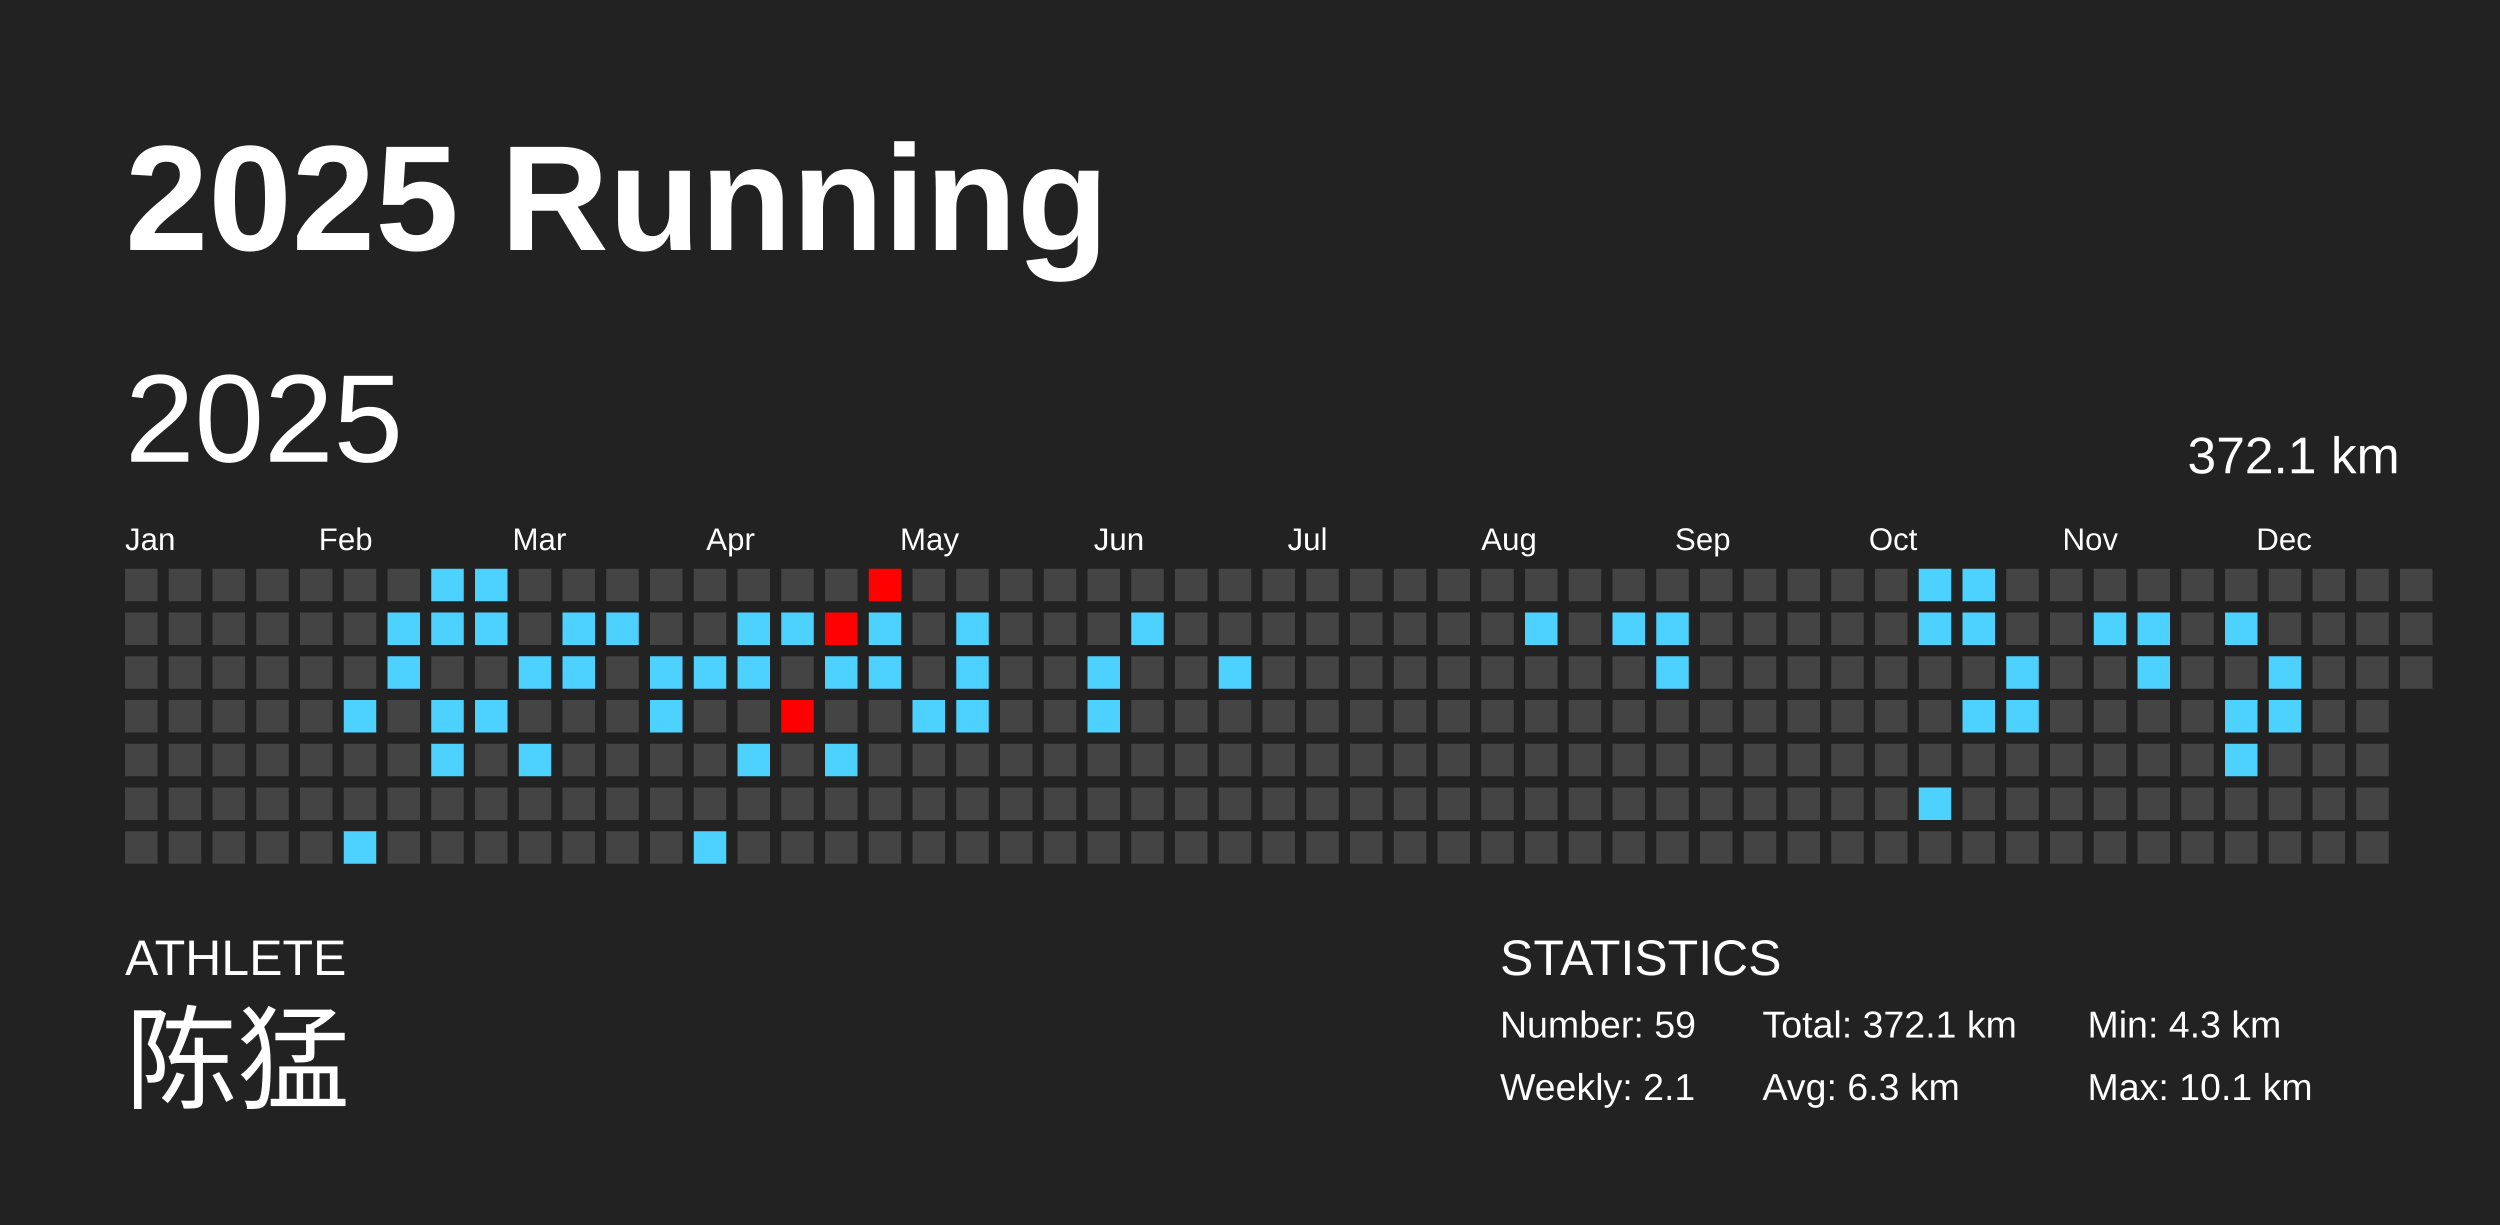
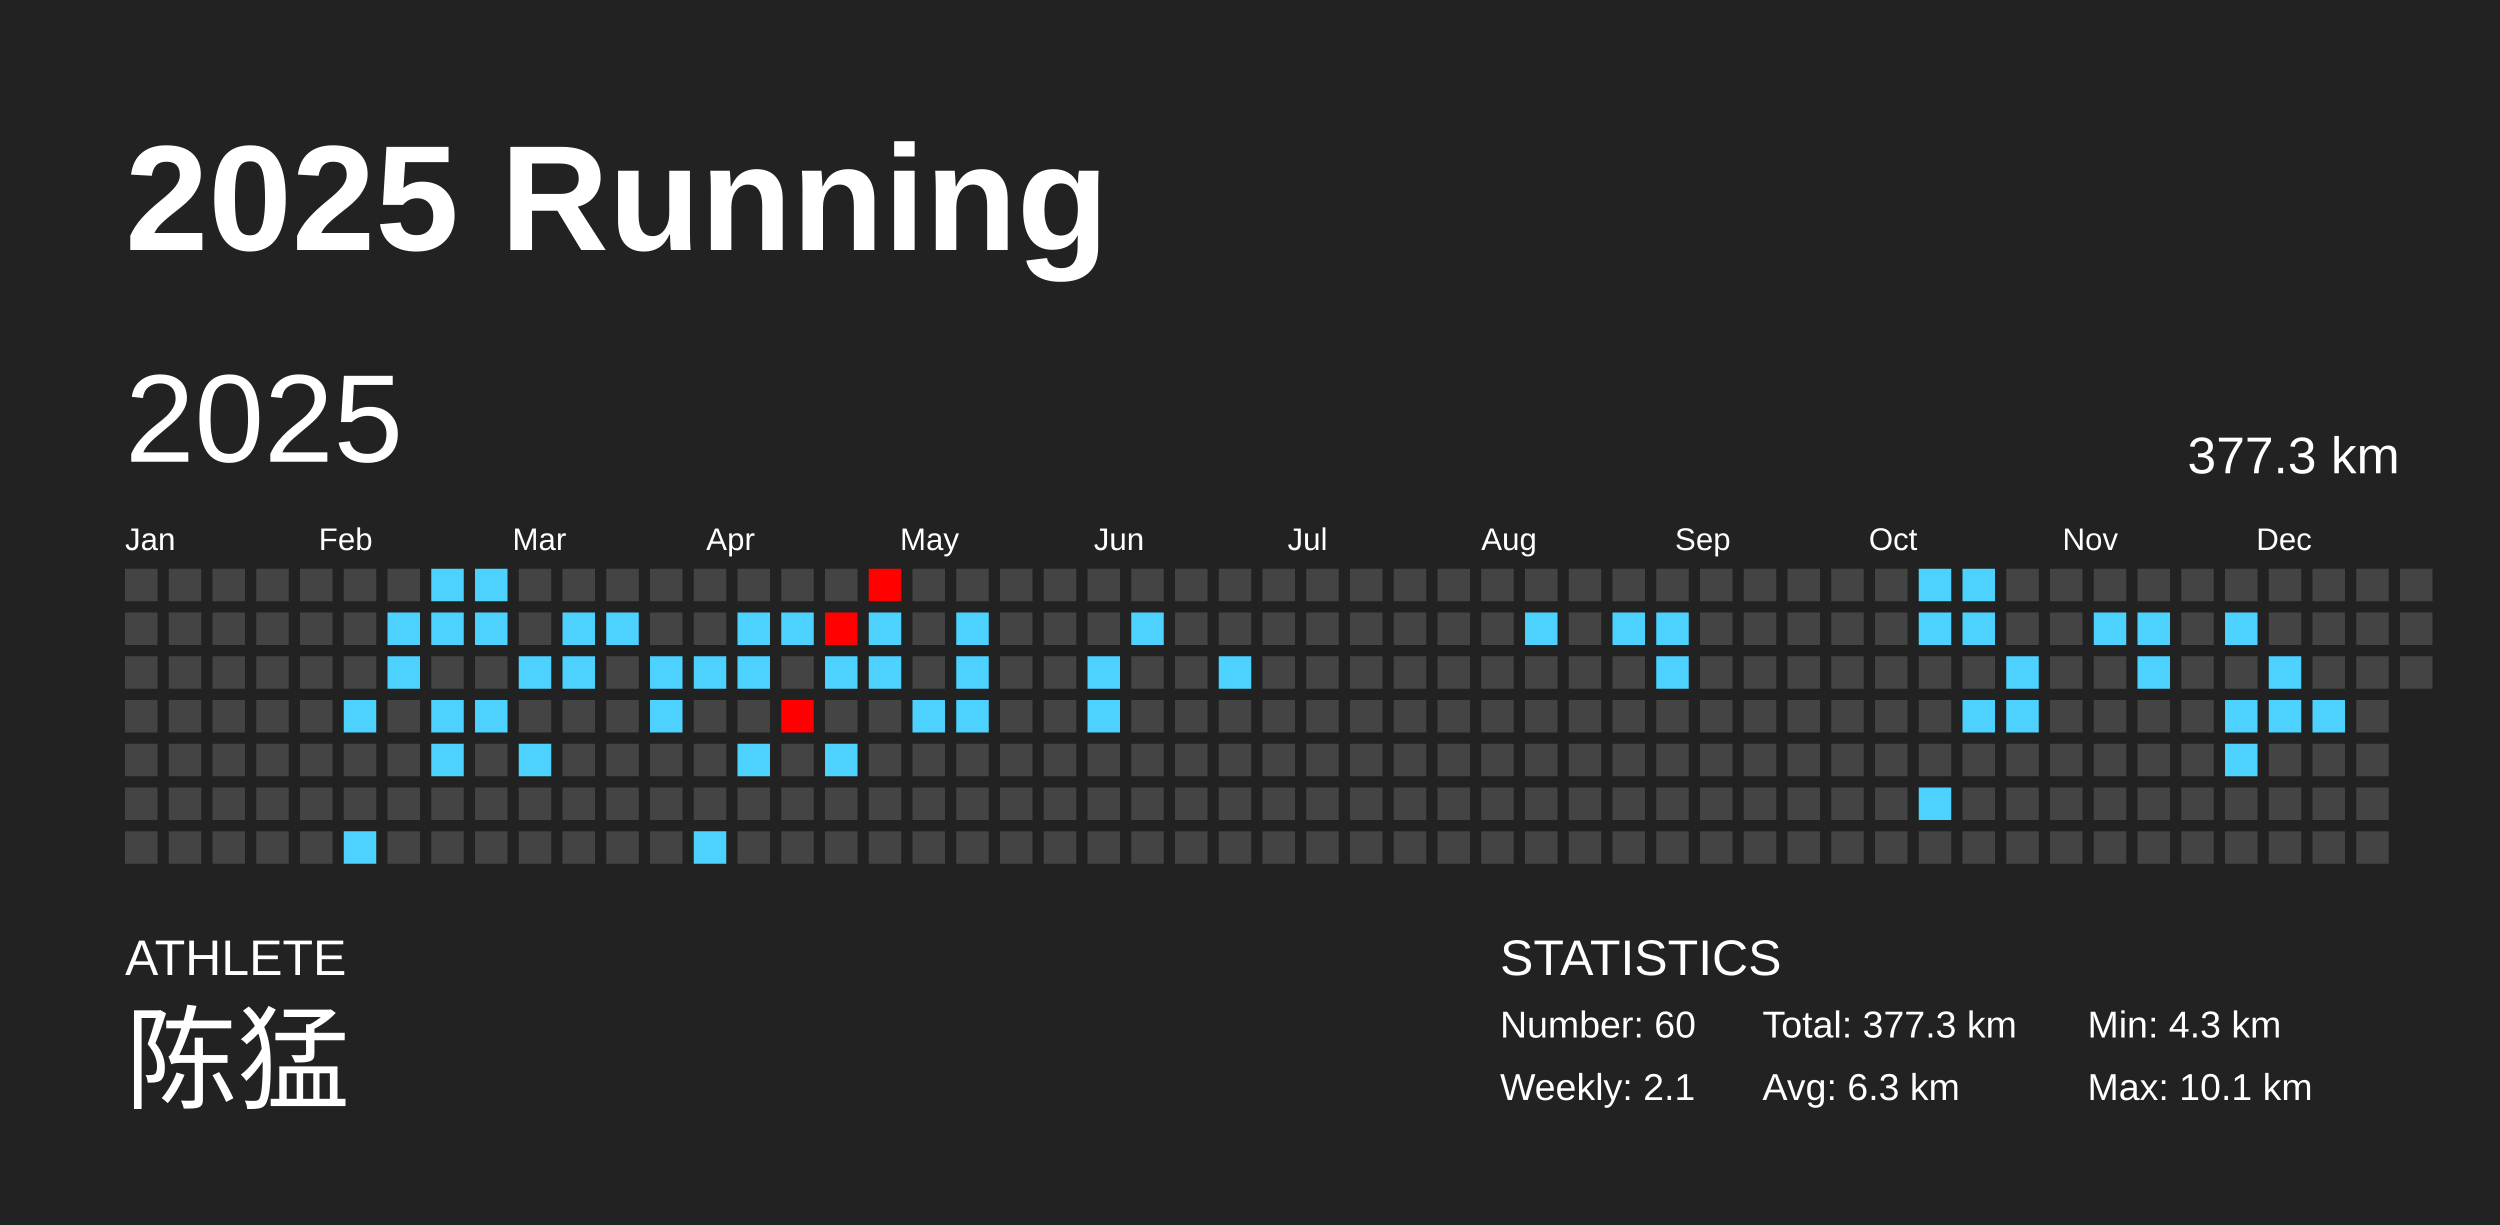
<svg xmlns="http://www.w3.org/2000/svg" baseProfile="full" height="98mm" version="1.1" viewBox="0,0,200,98" width="200mm">
  <defs />
  <rect fill="#222222" height="98" width="200" x="0" y="0" />
  <text fill="#FFFFFF" style="font-size:12px; font-family:Arial; font-weight:bold;" x="10" y="20">2025 Running</text>
  <text fill="#FFFFFF" style="font-size:4px; font-family:Arial" x="10" y="78">ATHLETE</text>
  <text fill="#FFFFFF" style="font-size:9px; font-family:Arial" x="10" y="88">陈猛</text>
  <text fill="#FFFFFF" style="font-size:4px; font-family:Arial" x="120" y="78">STATISTICS</text>
-   <text fill="#FFFFFF" style="font-size:3px; font-family:Arial" x="120" y="83">Number: 59</text>
+   <text fill="#FFFFFF" style="font-size:3px; font-family:Arial" x="120" y="83">Number: 60</text>
  <text fill="#FFFFFF" style="font-size:3px; font-family:Arial" x="120" y="88">Weekly: 2.1</text>
-   <text fill="#FFFFFF" style="font-size:3px; font-family:Arial" x="141" y="83">Total: 372.1 km</text>
+   <text fill="#FFFFFF" style="font-size:3px; font-family:Arial" x="141" y="83">Total: 377.3 km</text>
  <text fill="#FFFFFF" style="font-size:3px; font-family:Arial" x="141" y="88">Avg: 6.3 km</text>
  <text fill="#FFFFFF" style="font-size:3px; font-family:Arial" x="167" y="83">Min: 4.3 km</text>
  <text fill="#FFFFFF" style="font-size:3px; font-family:Arial" x="167" y="88">Max: 10.1 km</text>
  <text dominant-baseline="hanging" fill="#FFFFFF" style="font-size:10.0px; font-family:Arial;" x="10" y="30">2025</text>
-   <text dominant-baseline="hanging" fill="#FFFFFF" style="font-size:4.125px; font-family:Arial;" x="175" y="35">372.1 km</text>
+   <text dominant-baseline="hanging" fill="#FFFFFF" style="font-size:4.125px; font-family:Arial;" x="175" y="35">377.3 km</text>
  <text fill="#FFFFFF" style="font-size:2.5px; font-family:Arial" x="10.0" y="44">Jan</text>
  <text fill="#FFFFFF" style="font-size:2.5px; font-family:Arial" x="25.5" y="44">Feb</text>
  <text fill="#FFFFFF" style="font-size:2.5px; font-family:Arial" x="41.0" y="44">Mar</text>
  <text fill="#FFFFFF" style="font-size:2.5px; font-family:Arial" x="56.5" y="44">Apr</text>
  <text fill="#FFFFFF" style="font-size:2.5px; font-family:Arial" x="72.0" y="44">May</text>
  <text fill="#FFFFFF" style="font-size:2.5px; font-family:Arial" x="87.5" y="44">Jun</text>
  <text fill="#FFFFFF" style="font-size:2.5px; font-family:Arial" x="103.0" y="44">Jul</text>
  <text fill="#FFFFFF" style="font-size:2.5px; font-family:Arial" x="118.5" y="44">Aug</text>
  <text fill="#FFFFFF" style="font-size:2.5px; font-family:Arial" x="134.0" y="44">Sep</text>
  <text fill="#FFFFFF" style="font-size:2.5px; font-family:Arial" x="149.5" y="44">Oct</text>
  <text fill="#FFFFFF" style="font-size:2.5px; font-family:Arial" x="165.0" y="44">Nov</text>
  <text fill="#FFFFFF" style="font-size:2.5px; font-family:Arial" x="180.5" y="44">Dec</text>
  <rect fill="#444444" height="2.6" width="2.6" x="10.0" y="45.5" />
  <rect fill="#444444" height="2.6" width="2.6" x="10.0" y="49.0" />
  <rect fill="#444444" height="2.6" width="2.6" x="10.0" y="52.5" />
  <rect fill="#444444" height="2.6" width="2.6" x="10.0" y="56.0" />
  <rect fill="#444444" height="2.6" width="2.6" x="10.0" y="59.5" />
  <rect fill="#444444" height="2.6" width="2.6" x="10.0" y="63.0" />
  <rect fill="#444444" height="2.6" width="2.6" x="10.0" y="66.5" />
  <rect fill="#444444" height="2.6" width="2.6" x="13.5" y="45.5" />
  <rect fill="#444444" height="2.6" width="2.6" x="13.5" y="49.0" />
  <rect fill="#444444" height="2.6" width="2.6" x="13.5" y="52.5" />
  <rect fill="#444444" height="2.6" width="2.6" x="13.5" y="56.0" />
  <rect fill="#444444" height="2.6" width="2.6" x="13.5" y="59.5" />
  <rect fill="#444444" height="2.6" width="2.6" x="13.5" y="63.0" />
  <rect fill="#444444" height="2.6" width="2.6" x="13.5" y="66.5" />
  <rect fill="#444444" height="2.6" width="2.6" x="17.0" y="45.5" />
  <rect fill="#444444" height="2.6" width="2.6" x="17.0" y="49.0" />
  <rect fill="#444444" height="2.6" width="2.6" x="17.0" y="52.5" />
  <rect fill="#444444" height="2.6" width="2.6" x="17.0" y="56.0" />
  <rect fill="#444444" height="2.6" width="2.6" x="17.0" y="59.5" />
  <rect fill="#444444" height="2.6" width="2.6" x="17.0" y="63.0" />
  <rect fill="#444444" height="2.6" width="2.6" x="17.0" y="66.5" />
  <rect fill="#444444" height="2.6" width="2.6" x="20.5" y="45.5" />
  <rect fill="#444444" height="2.6" width="2.6" x="20.5" y="49.0" />
  <rect fill="#444444" height="2.6" width="2.6" x="20.5" y="52.5" />
  <rect fill="#444444" height="2.6" width="2.6" x="20.5" y="56.0" />
  <rect fill="#444444" height="2.6" width="2.6" x="20.5" y="59.5" />
  <rect fill="#444444" height="2.6" width="2.6" x="20.5" y="63.0" />
  <rect fill="#444444" height="2.6" width="2.6" x="20.5" y="66.5" />
  <rect fill="#444444" height="2.6" width="2.6" x="24.0" y="45.5" />
  <rect fill="#444444" height="2.6" width="2.6" x="24.0" y="49.0" />
  <rect fill="#444444" height="2.6" width="2.6" x="24.0" y="52.5" />
  <rect fill="#444444" height="2.6" width="2.6" x="24.0" y="56.0" />
  <rect fill="#444444" height="2.6" width="2.6" x="24.0" y="59.5" />
  <rect fill="#444444" height="2.6" width="2.6" x="24.0" y="63.0" />
  <rect fill="#444444" height="2.6" width="2.6" x="24.0" y="66.5" />
  <rect fill="#444444" height="2.6" width="2.6" x="27.5" y="45.5" />
  <rect fill="#444444" height="2.6" width="2.6" x="27.5" y="49.0" />
  <rect fill="#444444" height="2.6" width="2.6" x="27.5" y="52.5" />
  <rect fill="#4dd2ff" height="2.6" width="2.6" x="27.5" y="56.0" />
  <rect fill="#444444" height="2.6" width="2.6" x="27.5" y="59.5" />
  <rect fill="#444444" height="2.6" width="2.6" x="27.5" y="63.0" />
  <rect fill="#4dd2ff" height="2.6" width="2.6" x="27.5" y="66.5" />
  <rect fill="#444444" height="2.6" width="2.6" x="31.0" y="45.5" />
  <rect fill="#4dd2ff" height="2.6" width="2.6" x="31.0" y="49.0" />
  <rect fill="#4dd2ff" height="2.6" width="2.6" x="31.0" y="52.5" />
  <rect fill="#444444" height="2.6" width="2.6" x="31.0" y="56.0" />
  <rect fill="#444444" height="2.6" width="2.6" x="31.0" y="59.5" />
  <rect fill="#444444" height="2.6" width="2.6" x="31.0" y="63.0" />
  <rect fill="#444444" height="2.6" width="2.6" x="31.0" y="66.5" />
  <rect fill="#4dd2ff" height="2.6" width="2.6" x="34.5" y="45.5" />
  <rect fill="#4dd2ff" height="2.6" width="2.6" x="34.5" y="49.0" />
  <rect fill="#444444" height="2.6" width="2.6" x="34.5" y="52.5" />
  <rect fill="#4dd2ff" height="2.6" width="2.6" x="34.5" y="56.0" />
  <rect fill="#4dd2ff" height="2.6" width="2.6" x="34.5" y="59.5" />
  <rect fill="#444444" height="2.6" width="2.6" x="34.5" y="63.0" />
  <rect fill="#444444" height="2.6" width="2.6" x="34.5" y="66.5" />
  <rect fill="#4dd2ff" height="2.6" width="2.6" x="38.0" y="45.5" />
  <rect fill="#4dd2ff" height="2.6" width="2.6" x="38.0" y="49.0" />
  <rect fill="#444444" height="2.6" width="2.6" x="38.0" y="52.5" />
  <rect fill="#4dd2ff" height="2.6" width="2.6" x="38.0" y="56.0" />
  <rect fill="#444444" height="2.6" width="2.6" x="38.0" y="59.5" />
  <rect fill="#444444" height="2.6" width="2.6" x="38.0" y="63.0" />
  <rect fill="#444444" height="2.6" width="2.6" x="38.0" y="66.5" />
  <rect fill="#444444" height="2.6" width="2.6" x="41.5" y="45.5" />
  <rect fill="#444444" height="2.6" width="2.6" x="41.5" y="49.0" />
  <rect fill="#4dd2ff" height="2.6" width="2.6" x="41.5" y="52.5" />
  <rect fill="#444444" height="2.6" width="2.6" x="41.5" y="56.0" />
  <rect fill="#4dd2ff" height="2.6" width="2.6" x="41.5" y="59.5" />
  <rect fill="#444444" height="2.6" width="2.6" x="41.5" y="63.0" />
  <rect fill="#444444" height="2.6" width="2.6" x="41.5" y="66.5" />
  <rect fill="#444444" height="2.6" width="2.6" x="45.0" y="45.5" />
  <rect fill="#4dd2ff" height="2.6" width="2.6" x="45.0" y="49.0" />
  <rect fill="#4dd2ff" height="2.6" width="2.6" x="45.0" y="52.5" />
  <rect fill="#444444" height="2.6" width="2.6" x="45.0" y="56.0" />
  <rect fill="#444444" height="2.6" width="2.6" x="45.0" y="59.5" />
  <rect fill="#444444" height="2.6" width="2.6" x="45.0" y="63.0" />
  <rect fill="#444444" height="2.6" width="2.6" x="45.0" y="66.5" />
  <rect fill="#444444" height="2.6" width="2.6" x="48.5" y="45.5" />
  <rect fill="#4dd2ff" height="2.6" width="2.6" x="48.5" y="49.0" />
  <rect fill="#444444" height="2.6" width="2.6" x="48.5" y="52.5" />
  <rect fill="#444444" height="2.6" width="2.6" x="48.5" y="56.0" />
  <rect fill="#444444" height="2.6" width="2.6" x="48.5" y="59.5" />
  <rect fill="#444444" height="2.6" width="2.6" x="48.5" y="63.0" />
  <rect fill="#444444" height="2.6" width="2.6" x="48.5" y="66.5" />
  <rect fill="#444444" height="2.6" width="2.6" x="52.0" y="45.5" />
  <rect fill="#444444" height="2.6" width="2.6" x="52.0" y="49.0" />
  <rect fill="#4dd2ff" height="2.6" width="2.6" x="52.0" y="52.5" />
  <rect fill="#4dd2ff" height="2.6" width="2.6" x="52.0" y="56.0" />
  <rect fill="#444444" height="2.6" width="2.6" x="52.0" y="59.5" />
  <rect fill="#444444" height="2.6" width="2.6" x="52.0" y="63.0" />
  <rect fill="#444444" height="2.6" width="2.6" x="52.0" y="66.5" />
  <rect fill="#444444" height="2.6" width="2.6" x="55.5" y="45.5" />
  <rect fill="#444444" height="2.6" width="2.6" x="55.5" y="49.0" />
  <rect fill="#4dd2ff" height="2.6" width="2.6" x="55.5" y="52.5" />
  <rect fill="#444444" height="2.6" width="2.6" x="55.5" y="56.0" />
  <rect fill="#444444" height="2.6" width="2.6" x="55.5" y="59.5" />
  <rect fill="#444444" height="2.6" width="2.6" x="55.5" y="63.0" />
  <rect fill="#4dd2ff" height="2.6" width="2.6" x="55.5" y="66.5" />
  <rect fill="#444444" height="2.6" width="2.6" x="59.0" y="45.5" />
  <rect fill="#4dd2ff" height="2.6" width="2.6" x="59.0" y="49.0" />
  <rect fill="#4dd2ff" height="2.6" width="2.6" x="59.0" y="52.5" />
  <rect fill="#444444" height="2.6" width="2.6" x="59.0" y="56.0" />
  <rect fill="#4dd2ff" height="2.6" width="2.6" x="59.0" y="59.5" />
  <rect fill="#444444" height="2.6" width="2.6" x="59.0" y="63.0" />
  <rect fill="#444444" height="2.6" width="2.6" x="59.0" y="66.5" />
  <rect fill="#444444" height="2.6" width="2.6" x="62.5" y="45.5" />
  <rect fill="#4dd2ff" height="2.6" width="2.6" x="62.5" y="49.0" />
  <rect fill="#444444" height="2.6" width="2.6" x="62.5" y="52.5" />
  <rect fill="#ff0000" height="2.6" width="2.6" x="62.5" y="56.0" />
  <rect fill="#444444" height="2.6" width="2.6" x="62.5" y="59.5" />
  <rect fill="#444444" height="2.6" width="2.6" x="62.5" y="63.0" />
  <rect fill="#444444" height="2.6" width="2.6" x="62.5" y="66.5" />
  <rect fill="#444444" height="2.6" width="2.6" x="66.0" y="45.5" />
  <rect fill="#ff0100" height="2.6" width="2.6" x="66.0" y="49.0" />
  <rect fill="#4dd2ff" height="2.6" width="2.6" x="66.0" y="52.5" />
  <rect fill="#444444" height="2.6" width="2.6" x="66.0" y="56.0" />
  <rect fill="#4dd2ff" height="2.6" width="2.6" x="66.0" y="59.5" />
  <rect fill="#444444" height="2.6" width="2.6" x="66.0" y="63.0" />
  <rect fill="#444444" height="2.6" width="2.6" x="66.0" y="66.5" />
  <rect fill="#ff0200" height="2.6" width="2.6" x="69.5" y="45.5" />
  <rect fill="#4dd2ff" height="2.6" width="2.6" x="69.5" y="49.0" />
  <rect fill="#4dd2ff" height="2.6" width="2.6" x="69.5" y="52.5" />
  <rect fill="#444444" height="2.6" width="2.6" x="69.5" y="56.0" />
  <rect fill="#444444" height="2.6" width="2.6" x="69.5" y="59.5" />
  <rect fill="#444444" height="2.6" width="2.6" x="69.5" y="63.0" />
  <rect fill="#444444" height="2.6" width="2.6" x="69.5" y="66.5" />
  <rect fill="#444444" height="2.6" width="2.6" x="73.0" y="45.5" />
  <rect fill="#444444" height="2.6" width="2.6" x="73.0" y="49.0" />
  <rect fill="#444444" height="2.6" width="2.6" x="73.0" y="52.5" />
  <rect fill="#4dd2ff" height="2.6" width="2.6" x="73.0" y="56.0" />
  <rect fill="#444444" height="2.6" width="2.6" x="73.0" y="59.5" />
  <rect fill="#444444" height="2.6" width="2.6" x="73.0" y="63.0" />
  <rect fill="#444444" height="2.6" width="2.6" x="73.0" y="66.5" />
  <rect fill="#444444" height="2.6" width="2.6" x="76.5" y="45.5" />
  <rect fill="#4dd2ff" height="2.6" width="2.6" x="76.5" y="49.0" />
  <rect fill="#4dd2ff" height="2.6" width="2.6" x="76.5" y="52.5" />
  <rect fill="#4dd2ff" height="2.6" width="2.6" x="76.5" y="56.0" />
  <rect fill="#444444" height="2.6" width="2.6" x="76.5" y="59.5" />
  <rect fill="#444444" height="2.6" width="2.6" x="76.5" y="63.0" />
  <rect fill="#444444" height="2.6" width="2.6" x="76.5" y="66.5" />
  <rect fill="#444444" height="2.6" width="2.6" x="80.0" y="45.5" />
  <rect fill="#444444" height="2.6" width="2.6" x="80.0" y="49.0" />
  <rect fill="#444444" height="2.6" width="2.6" x="80.0" y="52.5" />
  <rect fill="#444444" height="2.6" width="2.6" x="80.0" y="56.0" />
  <rect fill="#444444" height="2.6" width="2.6" x="80.0" y="59.5" />
  <rect fill="#444444" height="2.6" width="2.6" x="80.0" y="63.0" />
  <rect fill="#444444" height="2.6" width="2.6" x="80.0" y="66.5" />
  <rect fill="#444444" height="2.6" width="2.6" x="83.5" y="45.5" />
  <rect fill="#444444" height="2.6" width="2.6" x="83.5" y="49.0" />
  <rect fill="#444444" height="2.6" width="2.6" x="83.5" y="52.5" />
  <rect fill="#444444" height="2.6" width="2.6" x="83.5" y="56.0" />
  <rect fill="#444444" height="2.6" width="2.6" x="83.5" y="59.5" />
  <rect fill="#444444" height="2.6" width="2.6" x="83.5" y="63.0" />
  <rect fill="#444444" height="2.6" width="2.6" x="83.5" y="66.5" />
  <rect fill="#444444" height="2.6" width="2.6" x="87.0" y="45.5" />
  <rect fill="#444444" height="2.6" width="2.6" x="87.0" y="49.0" />
  <rect fill="#4dd2ff" height="2.6" width="2.6" x="87.0" y="52.5" />
  <rect fill="#4dd2ff" height="2.6" width="2.6" x="87.0" y="56.0" />
  <rect fill="#444444" height="2.6" width="2.6" x="87.0" y="59.5" />
  <rect fill="#444444" height="2.6" width="2.6" x="87.0" y="63.0" />
  <rect fill="#444444" height="2.6" width="2.6" x="87.0" y="66.5" />
  <rect fill="#444444" height="2.6" width="2.6" x="90.5" y="45.5" />
  <rect fill="#4dd2ff" height="2.6" width="2.6" x="90.5" y="49.0" />
  <rect fill="#444444" height="2.6" width="2.6" x="90.5" y="52.5" />
  <rect fill="#444444" height="2.6" width="2.6" x="90.5" y="56.0" />
  <rect fill="#444444" height="2.6" width="2.6" x="90.5" y="59.5" />
  <rect fill="#444444" height="2.6" width="2.6" x="90.5" y="63.0" />
  <rect fill="#444444" height="2.6" width="2.6" x="90.5" y="66.5" />
  <rect fill="#444444" height="2.6" width="2.6" x="94.0" y="45.5" />
  <rect fill="#444444" height="2.6" width="2.6" x="94.0" y="49.0" />
  <rect fill="#444444" height="2.6" width="2.6" x="94.0" y="52.5" />
  <rect fill="#444444" height="2.6" width="2.6" x="94.0" y="56.0" />
  <rect fill="#444444" height="2.6" width="2.6" x="94.0" y="59.5" />
  <rect fill="#444444" height="2.6" width="2.6" x="94.0" y="63.0" />
  <rect fill="#444444" height="2.6" width="2.6" x="94.0" y="66.5" />
  <rect fill="#444444" height="2.6" width="2.6" x="97.5" y="45.5" />
  <rect fill="#444444" height="2.6" width="2.6" x="97.5" y="49.0" />
  <rect fill="#4dd2ff" height="2.6" width="2.6" x="97.5" y="52.5" />
  <rect fill="#444444" height="2.6" width="2.6" x="97.5" y="56.0" />
  <rect fill="#444444" height="2.6" width="2.6" x="97.5" y="59.5" />
  <rect fill="#444444" height="2.6" width="2.6" x="97.5" y="63.0" />
  <rect fill="#444444" height="2.6" width="2.6" x="97.5" y="66.5" />
  <rect fill="#444444" height="2.6" width="2.6" x="101.0" y="45.5" />
  <rect fill="#444444" height="2.6" width="2.6" x="101.0" y="49.0" />
  <rect fill="#444444" height="2.6" width="2.6" x="101.0" y="52.5" />
  <rect fill="#444444" height="2.6" width="2.6" x="101.0" y="56.0" />
  <rect fill="#444444" height="2.6" width="2.6" x="101.0" y="59.5" />
  <rect fill="#444444" height="2.6" width="2.6" x="101.0" y="63.0" />
  <rect fill="#444444" height="2.6" width="2.6" x="101.0" y="66.5" />
  <rect fill="#444444" height="2.6" width="2.6" x="104.5" y="45.5" />
  <rect fill="#444444" height="2.6" width="2.6" x="104.5" y="49.0" />
  <rect fill="#444444" height="2.6" width="2.6" x="104.5" y="52.5" />
  <rect fill="#444444" height="2.6" width="2.6" x="104.5" y="56.0" />
  <rect fill="#444444" height="2.6" width="2.6" x="104.5" y="59.5" />
  <rect fill="#444444" height="2.6" width="2.6" x="104.5" y="63.0" />
  <rect fill="#444444" height="2.6" width="2.6" x="104.5" y="66.5" />
  <rect fill="#444444" height="2.6" width="2.6" x="108.0" y="45.5" />
  <rect fill="#444444" height="2.6" width="2.6" x="108.0" y="49.0" />
  <rect fill="#444444" height="2.6" width="2.6" x="108.0" y="52.5" />
  <rect fill="#444444" height="2.6" width="2.6" x="108.0" y="56.0" />
  <rect fill="#444444" height="2.6" width="2.6" x="108.0" y="59.5" />
  <rect fill="#444444" height="2.6" width="2.6" x="108.0" y="63.0" />
  <rect fill="#444444" height="2.6" width="2.6" x="108.0" y="66.5" />
  <rect fill="#444444" height="2.6" width="2.6" x="111.5" y="45.5" />
  <rect fill="#444444" height="2.6" width="2.6" x="111.5" y="49.0" />
  <rect fill="#444444" height="2.6" width="2.6" x="111.5" y="52.5" />
  <rect fill="#444444" height="2.6" width="2.6" x="111.5" y="56.0" />
  <rect fill="#444444" height="2.6" width="2.6" x="111.5" y="59.5" />
  <rect fill="#444444" height="2.6" width="2.6" x="111.5" y="63.0" />
  <rect fill="#444444" height="2.6" width="2.6" x="111.5" y="66.5" />
  <rect fill="#444444" height="2.6" width="2.6" x="115.0" y="45.5" />
  <rect fill="#444444" height="2.6" width="2.6" x="115.0" y="49.0" />
  <rect fill="#444444" height="2.6" width="2.6" x="115.0" y="52.5" />
  <rect fill="#444444" height="2.6" width="2.6" x="115.0" y="56.0" />
  <rect fill="#444444" height="2.6" width="2.6" x="115.0" y="59.5" />
  <rect fill="#444444" height="2.6" width="2.6" x="115.0" y="63.0" />
  <rect fill="#444444" height="2.6" width="2.6" x="115.0" y="66.5" />
  <rect fill="#444444" height="2.6" width="2.6" x="118.5" y="45.5" />
  <rect fill="#444444" height="2.6" width="2.6" x="118.5" y="49.0" />
  <rect fill="#444444" height="2.6" width="2.6" x="118.5" y="52.5" />
  <rect fill="#444444" height="2.6" width="2.6" x="118.5" y="56.0" />
  <rect fill="#444444" height="2.6" width="2.6" x="118.5" y="59.5" />
  <rect fill="#444444" height="2.6" width="2.6" x="118.5" y="63.0" />
  <rect fill="#444444" height="2.6" width="2.6" x="118.5" y="66.5" />
  <rect fill="#444444" height="2.6" width="2.6" x="122.0" y="45.5" />
  <rect fill="#4dd2ff" height="2.6" width="2.6" x="122.0" y="49.0" />
  <rect fill="#444444" height="2.6" width="2.6" x="122.0" y="52.5" />
  <rect fill="#444444" height="2.6" width="2.6" x="122.0" y="56.0" />
  <rect fill="#444444" height="2.6" width="2.6" x="122.0" y="59.5" />
  <rect fill="#444444" height="2.6" width="2.6" x="122.0" y="63.0" />
  <rect fill="#444444" height="2.6" width="2.6" x="122.0" y="66.5" />
  <rect fill="#444444" height="2.6" width="2.6" x="125.5" y="45.5" />
  <rect fill="#444444" height="2.6" width="2.6" x="125.5" y="49.0" />
  <rect fill="#444444" height="2.6" width="2.6" x="125.5" y="52.5" />
  <rect fill="#444444" height="2.6" width="2.6" x="125.5" y="56.0" />
  <rect fill="#444444" height="2.6" width="2.6" x="125.5" y="59.5" />
  <rect fill="#444444" height="2.6" width="2.6" x="125.5" y="63.0" />
  <rect fill="#444444" height="2.6" width="2.6" x="125.5" y="66.5" />
  <rect fill="#444444" height="2.6" width="2.6" x="129.0" y="45.5" />
  <rect fill="#4dd2ff" height="2.6" width="2.6" x="129.0" y="49.0" />
  <rect fill="#444444" height="2.6" width="2.6" x="129.0" y="52.5" />
  <rect fill="#444444" height="2.6" width="2.6" x="129.0" y="56.0" />
  <rect fill="#444444" height="2.6" width="2.6" x="129.0" y="59.5" />
  <rect fill="#444444" height="2.6" width="2.6" x="129.0" y="63.0" />
  <rect fill="#444444" height="2.6" width="2.6" x="129.0" y="66.5" />
  <rect fill="#444444" height="2.6" width="2.6" x="132.5" y="45.5" />
  <rect fill="#4dd2ff" height="2.6" width="2.6" x="132.5" y="49.0" />
  <rect fill="#4dd2ff" height="2.6" width="2.6" x="132.5" y="52.5" />
  <rect fill="#444444" height="2.6" width="2.6" x="132.5" y="56.0" />
  <rect fill="#444444" height="2.6" width="2.6" x="132.5" y="59.5" />
  <rect fill="#444444" height="2.6" width="2.6" x="132.5" y="63.0" />
  <rect fill="#444444" height="2.6" width="2.6" x="132.5" y="66.5" />
  <rect fill="#444444" height="2.6" width="2.6" x="136.0" y="45.5" />
  <rect fill="#444444" height="2.6" width="2.6" x="136.0" y="49.0" />
  <rect fill="#444444" height="2.6" width="2.6" x="136.0" y="52.5" />
  <rect fill="#444444" height="2.6" width="2.6" x="136.0" y="56.0" />
  <rect fill="#444444" height="2.6" width="2.6" x="136.0" y="59.5" />
  <rect fill="#444444" height="2.6" width="2.6" x="136.0" y="63.0" />
  <rect fill="#444444" height="2.6" width="2.6" x="136.0" y="66.5" />
  <rect fill="#444444" height="2.6" width="2.6" x="139.5" y="45.5" />
  <rect fill="#444444" height="2.6" width="2.6" x="139.5" y="49.0" />
  <rect fill="#444444" height="2.6" width="2.6" x="139.5" y="52.5" />
  <rect fill="#444444" height="2.6" width="2.6" x="139.5" y="56.0" />
  <rect fill="#444444" height="2.6" width="2.6" x="139.5" y="59.5" />
  <rect fill="#444444" height="2.6" width="2.6" x="139.5" y="63.0" />
  <rect fill="#444444" height="2.6" width="2.6" x="139.5" y="66.5" />
  <rect fill="#444444" height="2.6" width="2.6" x="143.0" y="45.5" />
  <rect fill="#444444" height="2.6" width="2.6" x="143.0" y="49.0" />
  <rect fill="#444444" height="2.6" width="2.6" x="143.0" y="52.5" />
  <rect fill="#444444" height="2.6" width="2.6" x="143.0" y="56.0" />
  <rect fill="#444444" height="2.6" width="2.6" x="143.0" y="59.5" />
  <rect fill="#444444" height="2.6" width="2.6" x="143.0" y="63.0" />
  <rect fill="#444444" height="2.6" width="2.6" x="143.0" y="66.5" />
  <rect fill="#444444" height="2.6" width="2.6" x="146.5" y="45.5" />
  <rect fill="#444444" height="2.6" width="2.6" x="146.5" y="49.0" />
  <rect fill="#444444" height="2.6" width="2.6" x="146.5" y="52.5" />
  <rect fill="#444444" height="2.6" width="2.6" x="146.5" y="56.0" />
  <rect fill="#444444" height="2.6" width="2.6" x="146.5" y="59.5" />
  <rect fill="#444444" height="2.6" width="2.6" x="146.5" y="63.0" />
  <rect fill="#444444" height="2.6" width="2.6" x="146.5" y="66.5" />
  <rect fill="#444444" height="2.6" width="2.6" x="150.0" y="45.5" />
  <rect fill="#444444" height="2.6" width="2.6" x="150.0" y="49.0" />
  <rect fill="#444444" height="2.6" width="2.6" x="150.0" y="52.5" />
  <rect fill="#444444" height="2.6" width="2.6" x="150.0" y="56.0" />
  <rect fill="#444444" height="2.6" width="2.6" x="150.0" y="59.5" />
  <rect fill="#444444" height="2.6" width="2.6" x="150.0" y="63.0" />
  <rect fill="#444444" height="2.6" width="2.6" x="150.0" y="66.5" />
  <rect fill="#4dd2ff" height="2.6" width="2.6" x="153.5" y="45.5" />
  <rect fill="#4dd2ff" height="2.6" width="2.6" x="153.5" y="49.0" />
  <rect fill="#444444" height="2.6" width="2.6" x="153.5" y="52.5" />
  <rect fill="#444444" height="2.6" width="2.6" x="153.5" y="56.0" />
  <rect fill="#444444" height="2.6" width="2.6" x="153.5" y="59.5" />
  <rect fill="#4dd2ff" height="2.6" width="2.6" x="153.5" y="63.0" />
  <rect fill="#444444" height="2.6" width="2.6" x="153.5" y="66.5" />
  <rect fill="#4dd2ff" height="2.6" width="2.6" x="157.0" y="45.5" />
  <rect fill="#4dd2ff" height="2.6" width="2.6" x="157.0" y="49.0" />
  <rect fill="#444444" height="2.6" width="2.6" x="157.0" y="52.5" />
  <rect fill="#4dd2ff" height="2.6" width="2.6" x="157.0" y="56.0" />
  <rect fill="#444444" height="2.6" width="2.6" x="157.0" y="59.5" />
  <rect fill="#444444" height="2.6" width="2.6" x="157.0" y="63.0" />
  <rect fill="#444444" height="2.6" width="2.6" x="157.0" y="66.5" />
  <rect fill="#444444" height="2.6" width="2.6" x="160.5" y="45.5" />
  <rect fill="#444444" height="2.6" width="2.6" x="160.5" y="49.0" />
  <rect fill="#4dd2ff" height="2.6" width="2.6" x="160.5" y="52.5" />
  <rect fill="#4dd2ff" height="2.6" width="2.6" x="160.5" y="56.0" />
  <rect fill="#444444" height="2.6" width="2.6" x="160.5" y="59.5" />
  <rect fill="#444444" height="2.6" width="2.6" x="160.5" y="63.0" />
  <rect fill="#444444" height="2.6" width="2.6" x="160.5" y="66.5" />
  <rect fill="#444444" height="2.6" width="2.6" x="164.0" y="45.5" />
  <rect fill="#444444" height="2.6" width="2.6" x="164.0" y="49.0" />
  <rect fill="#444444" height="2.6" width="2.6" x="164.0" y="52.5" />
  <rect fill="#444444" height="2.6" width="2.6" x="164.0" y="56.0" />
  <rect fill="#444444" height="2.6" width="2.6" x="164.0" y="59.5" />
  <rect fill="#444444" height="2.6" width="2.6" x="164.0" y="63.0" />
  <rect fill="#444444" height="2.6" width="2.6" x="164.0" y="66.5" />
  <rect fill="#444444" height="2.6" width="2.6" x="167.5" y="45.5" />
  <rect fill="#4dd2ff" height="2.6" width="2.6" x="167.5" y="49.0" />
  <rect fill="#444444" height="2.6" width="2.6" x="167.5" y="52.5" />
  <rect fill="#444444" height="2.6" width="2.6" x="167.5" y="56.0" />
  <rect fill="#444444" height="2.6" width="2.6" x="167.5" y="59.5" />
  <rect fill="#444444" height="2.6" width="2.6" x="167.5" y="63.0" />
  <rect fill="#444444" height="2.6" width="2.6" x="167.5" y="66.5" />
  <rect fill="#444444" height="2.6" width="2.6" x="171.0" y="45.5" />
  <rect fill="#4dd2ff" height="2.6" width="2.6" x="171.0" y="49.0" />
  <rect fill="#4dd2ff" height="2.6" width="2.6" x="171.0" y="52.5" />
  <rect fill="#444444" height="2.6" width="2.6" x="171.0" y="56.0" />
  <rect fill="#444444" height="2.6" width="2.6" x="171.0" y="59.5" />
  <rect fill="#444444" height="2.6" width="2.6" x="171.0" y="63.0" />
  <rect fill="#444444" height="2.6" width="2.6" x="171.0" y="66.5" />
  <rect fill="#444444" height="2.6" width="2.6" x="174.5" y="45.5" />
  <rect fill="#444444" height="2.6" width="2.6" x="174.5" y="49.0" />
  <rect fill="#444444" height="2.6" width="2.6" x="174.5" y="52.5" />
  <rect fill="#444444" height="2.6" width="2.6" x="174.5" y="56.0" />
  <rect fill="#444444" height="2.6" width="2.6" x="174.5" y="59.5" />
  <rect fill="#444444" height="2.6" width="2.6" x="174.5" y="63.0" />
  <rect fill="#444444" height="2.6" width="2.6" x="174.5" y="66.5" />
  <rect fill="#444444" height="2.6" width="2.6" x="178.0" y="45.5" />
  <rect fill="#4dd2ff" height="2.6" width="2.6" x="178.0" y="49.0" />
  <rect fill="#444444" height="2.6" width="2.6" x="178.0" y="52.5" />
  <rect fill="#4dd2ff" height="2.6" width="2.6" x="178.0" y="56.0" />
  <rect fill="#4dd2ff" height="2.6" width="2.6" x="178.0" y="59.5" />
  <rect fill="#444444" height="2.6" width="2.6" x="178.0" y="63.0" />
  <rect fill="#444444" height="2.6" width="2.6" x="178.0" y="66.5" />
  <rect fill="#444444" height="2.6" width="2.6" x="181.5" y="45.5" />
  <rect fill="#444444" height="2.6" width="2.6" x="181.5" y="49.0" />
  <rect fill="#4dd2ff" height="2.6" width="2.6" x="181.5" y="52.5" />
  <rect fill="#4dd2ff" height="2.6" width="2.6" x="181.5" y="56.0" />
  <rect fill="#444444" height="2.6" width="2.6" x="181.5" y="59.5" />
  <rect fill="#444444" height="2.6" width="2.6" x="181.5" y="63.0" />
  <rect fill="#444444" height="2.6" width="2.6" x="181.5" y="66.5" />
  <rect fill="#444444" height="2.6" width="2.6" x="185.0" y="45.5" />
  <rect fill="#444444" height="2.6" width="2.6" x="185.0" y="49.0" />
  <rect fill="#444444" height="2.6" width="2.6" x="185.0" y="52.5" />
-   <rect fill="#444444" height="2.6" width="2.6" x="185.0" y="56.0" />
+   <rect fill="#4dd2ff" height="2.6" width="2.6" x="185.0" y="56.0" />
  <rect fill="#444444" height="2.6" width="2.6" x="185.0" y="59.5" />
  <rect fill="#444444" height="2.6" width="2.6" x="185.0" y="63.0" />
  <rect fill="#444444" height="2.6" width="2.6" x="185.0" y="66.5" />
  <rect fill="#444444" height="2.6" width="2.6" x="188.5" y="45.5" />
  <rect fill="#444444" height="2.6" width="2.6" x="188.5" y="49.0" />
  <rect fill="#444444" height="2.6" width="2.6" x="188.5" y="52.5" />
  <rect fill="#444444" height="2.6" width="2.6" x="188.5" y="56.0" />
  <rect fill="#444444" height="2.6" width="2.6" x="188.5" y="59.5" />
  <rect fill="#444444" height="2.6" width="2.6" x="188.5" y="63.0" />
  <rect fill="#444444" height="2.6" width="2.6" x="188.5" y="66.5" />
  <rect fill="#444444" height="2.6" width="2.6" x="192.0" y="45.5" />
  <rect fill="#444444" height="2.6" width="2.6" x="192.0" y="49.0" />
  <rect fill="#444444" height="2.6" width="2.6" x="192.0" y="52.5" />
</svg>
